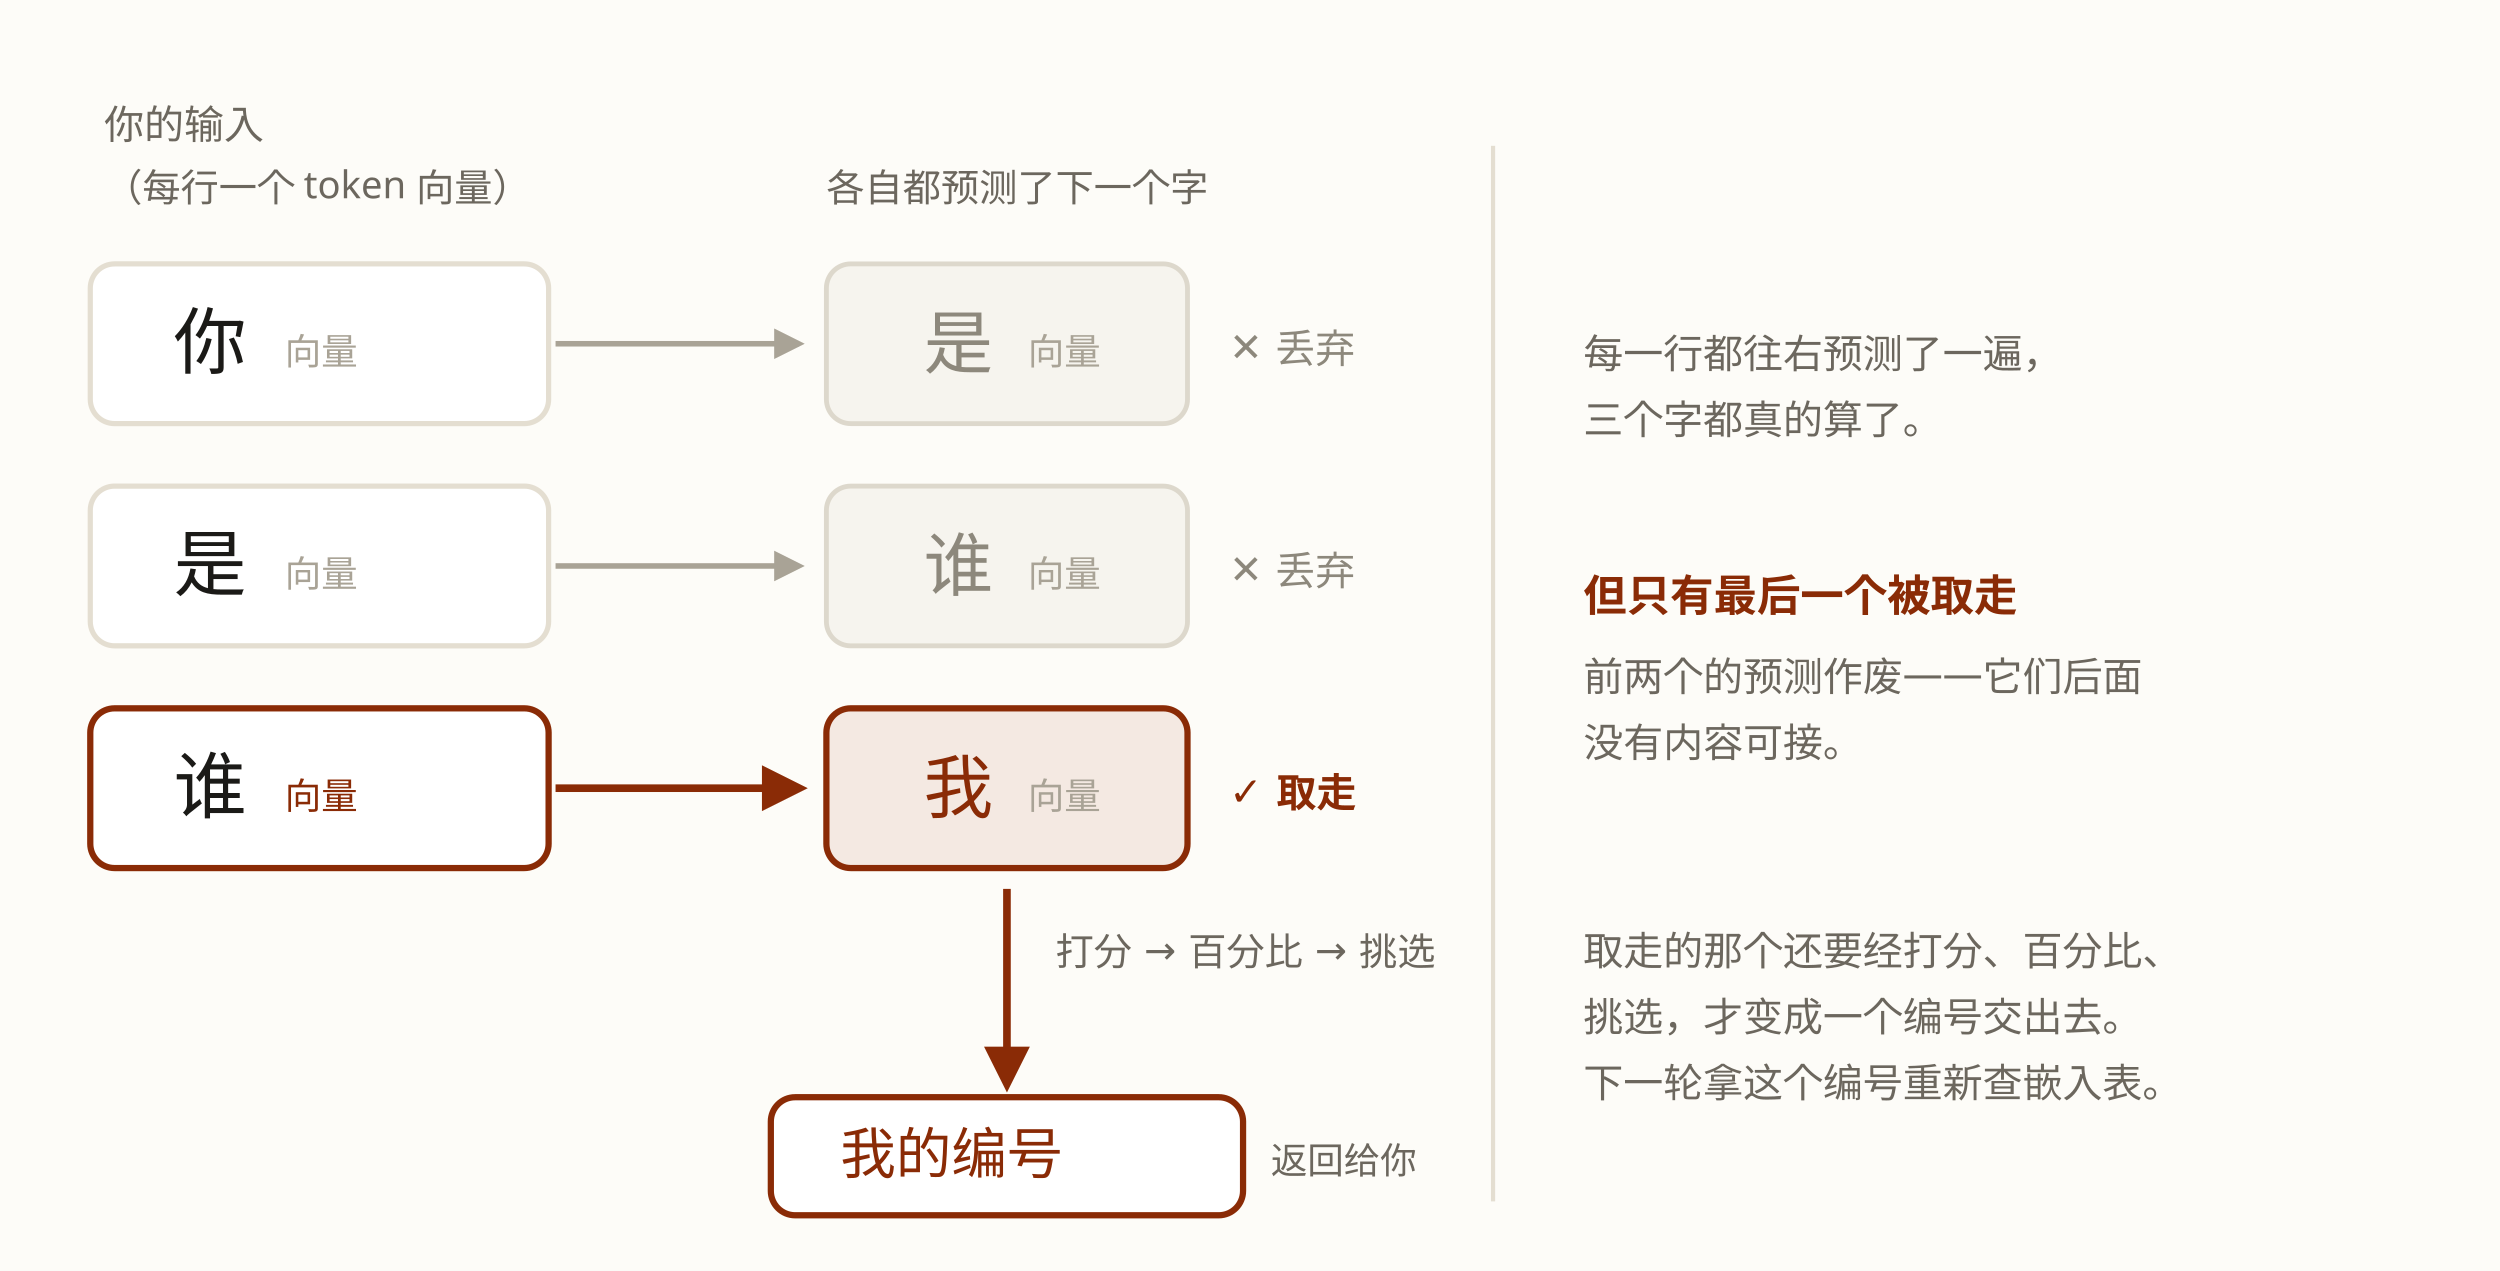
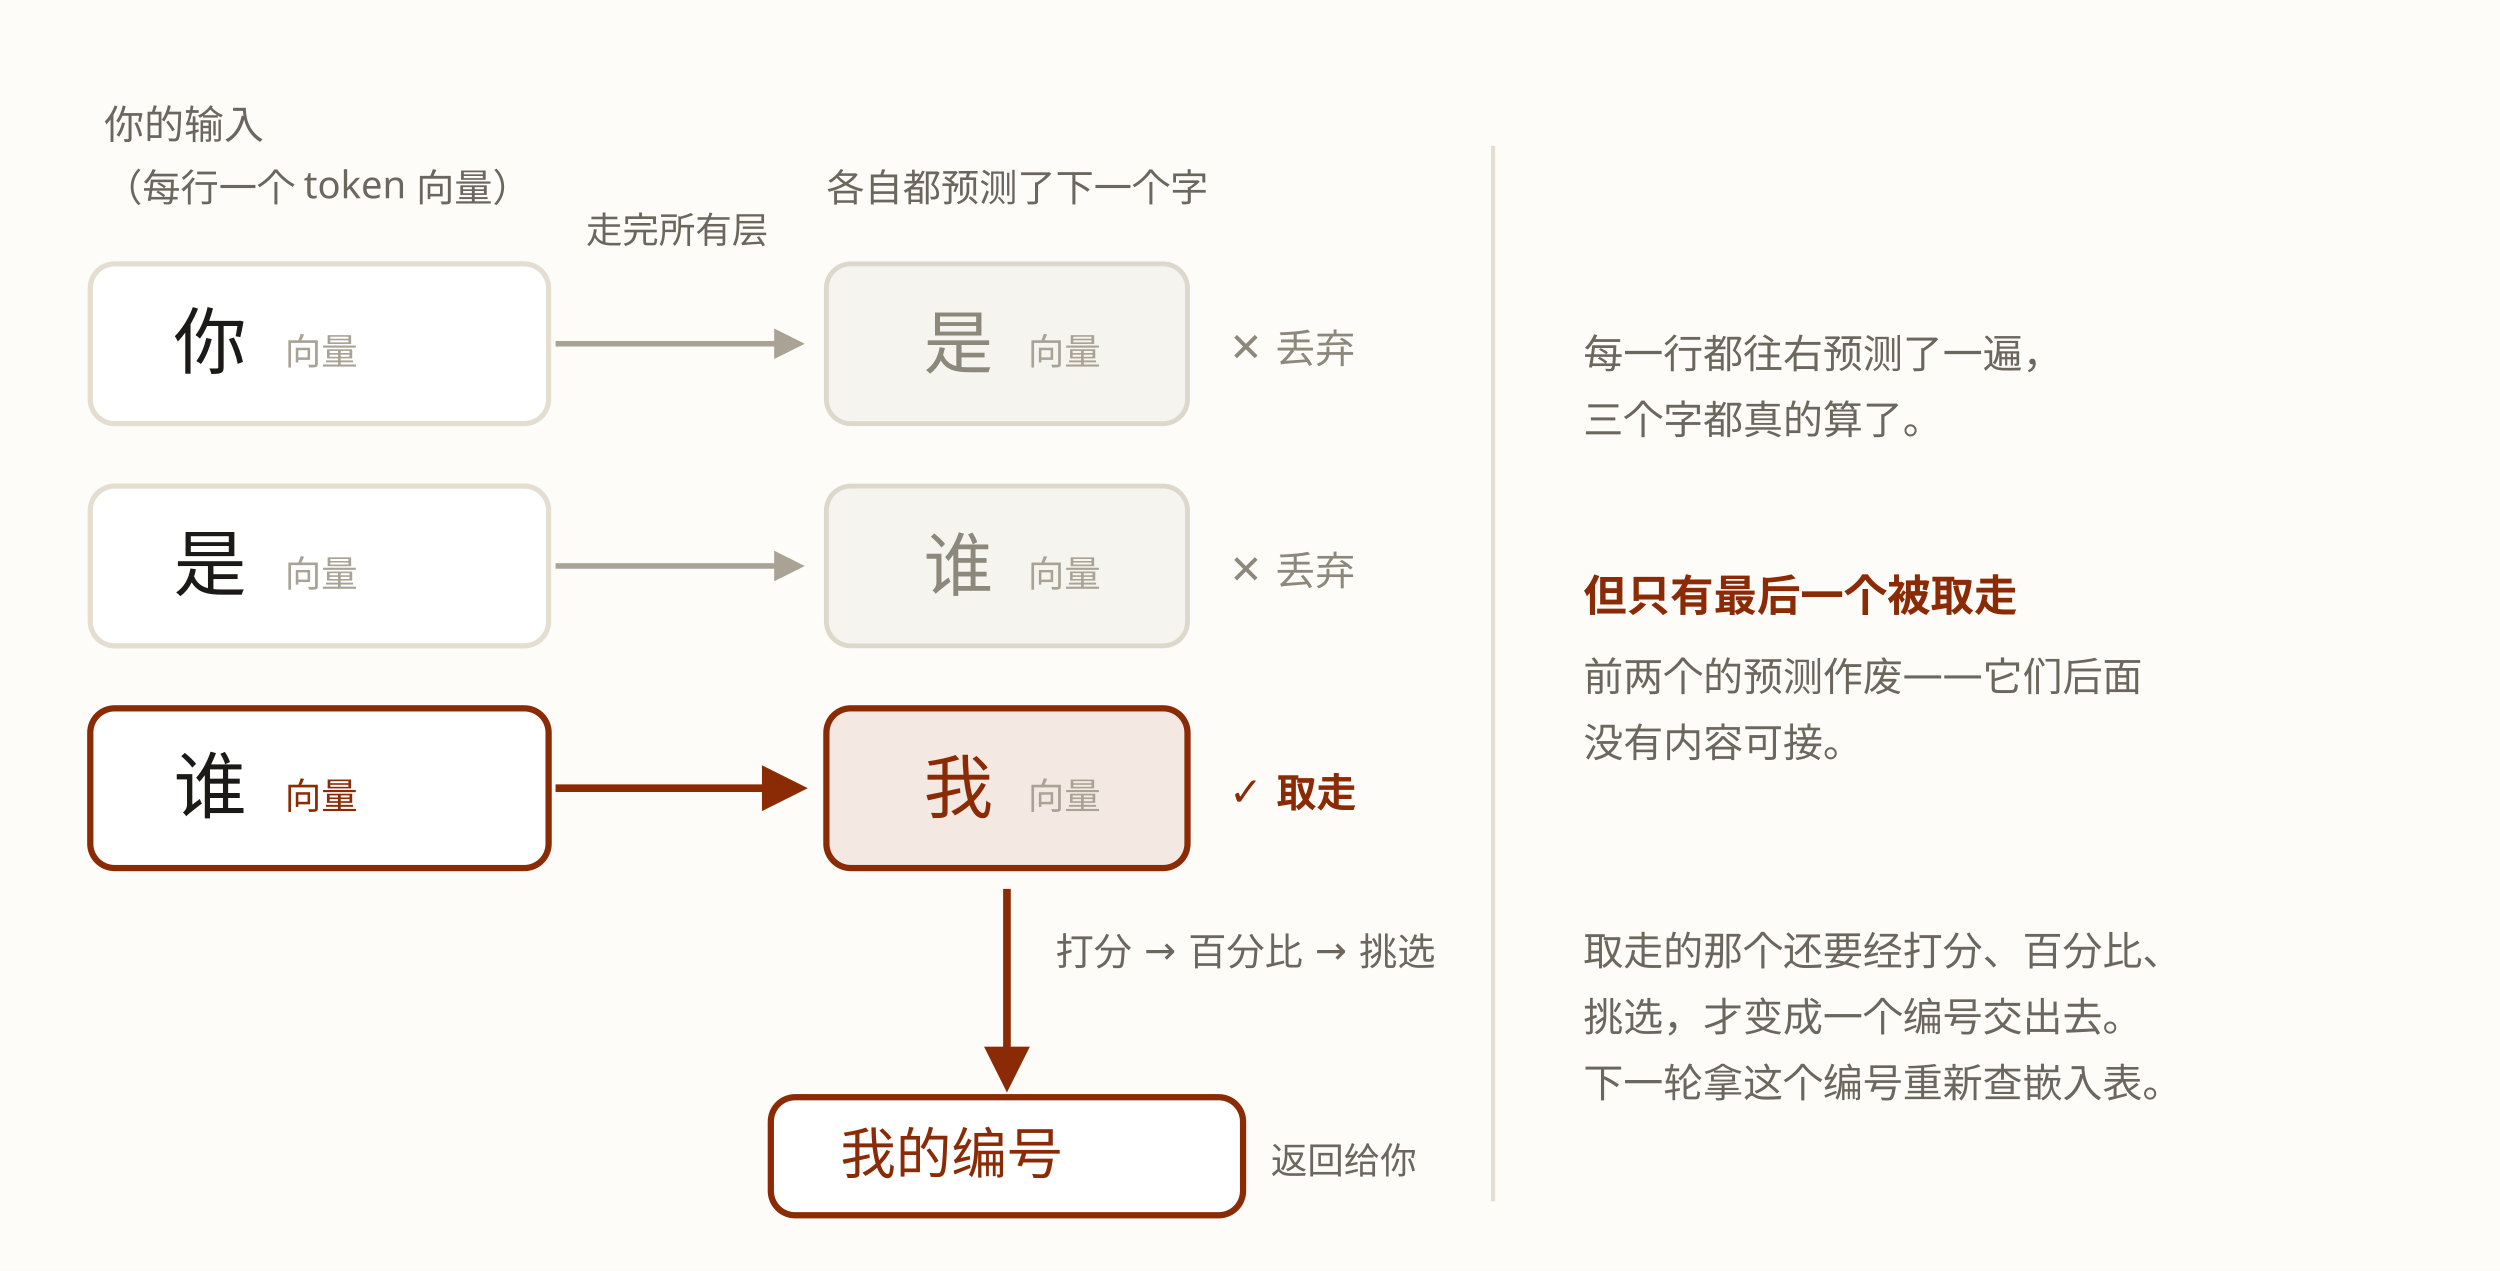
<svg xmlns="http://www.w3.org/2000/svg" viewBox="0 0 720 366" width="720" height="366" role="img" aria-label="每个 token 都往右预测下一个字：你的输入是三个 token 向量，各自都预测了一遍，只有最后一个的预测被取走，再经打分、百分比、挑选，变成一个编号返回给你">
  <rect x="0" y="0" width="720" height="366" fill="#fdfcf8" />
  <defs>
    <marker id="arGrey" viewBox="0 0 10 10" refX="8" refY="5" markerWidth="6" markerHeight="6" orient="auto">
      <path d="M0,0 L10,5 L0,10 z" fill="#6c675e" />
    </marker>
    <marker id="arDim" viewBox="0 0 10 10" refX="8" refY="5" markerWidth="5.5" markerHeight="5.5" orient="auto">
      <path d="M0,0 L10,5 L0,10 z" fill="#a9a396" />
    </marker>
    <marker id="ar" viewBox="0 0 10 10" refX="8" refY="5" markerWidth="6" markerHeight="6" orient="auto">
      <path d="M0,0 L10,5 L0,10 z" fill="#8a2b06" />
    </marker>
  </defs>
  <text x="30" y="40" font-family="sans-serif" font-size="11.5" fill="#6c675e">你的输入</text>
  <text x="30" y="58" font-family="sans-serif" font-size="11" fill="#6c675e">（每行一个 token 向量）</text>
  <rect x="26" y="76" width="132" height="46" rx="7" fill="#fff" stroke="#e4ded1" stroke-width="1.5" />
  <text x="50" y="106" font-family="serif" font-size="21" fill="#1b1a17">你</text>
  <text x="82" y="105" font-family="sans-serif" font-size="10.5" fill="#a9a396">向量</text>
  <rect x="26" y="140" width="132" height="46" rx="7" fill="#fff" stroke="#e4ded1" stroke-width="1.5" />
  <text x="50" y="170" font-family="serif" font-size="21" fill="#1b1a17">是</text>
  <text x="82" y="169" font-family="sans-serif" font-size="10.5" fill="#a9a396">向量</text>
  <rect x="26" y="204" width="132" height="46" rx="7" fill="#fff" stroke="#8a2b06" stroke-width="1.8" />
  <text x="50" y="234" font-family="serif" font-size="21" fill="#1b1a17">谁</text>
  <text x="82" y="233" font-family="sans-serif" font-size="10.5" fill="#8a2b06">向量</text>
+   <text x="195" y="70" font-family="sans-serif" font-size="10.5" fill="#6c675e" text-anchor="middle">走完所有层</text>
  <line x1="160" y1="99" x2="230" y2="99" stroke="#a9a396" stroke-width="1.6" marker-end="url(#arDim)" />
  <line x1="160" y1="163" x2="230" y2="163" stroke="#a9a396" stroke-width="1.6" marker-end="url(#arDim)" />
  <line x1="160" y1="227" x2="230" y2="227" stroke="#8a2b06" stroke-width="2.2" marker-end="url(#ar)" />
  <text x="238" y="58" font-family="sans-serif" font-size="11" fill="#6c675e">各自都预测了下一个字</text>
  <rect x="238" y="76" width="104" height="46" rx="7" fill="#f6f4ee" stroke="#ddd8cc" stroke-width="1.4" />
  <text x="266" y="106" font-family="serif" font-size="20" fill="#8d887c">是</text>
  <text x="296" y="105" font-family="sans-serif" font-size="10.5" fill="#a9a396">向量</text>
  <rect x="238" y="140" width="104" height="46" rx="7" fill="#f6f4ee" stroke="#ddd8cc" stroke-width="1.4" />
  <text x="266" y="170" font-family="serif" font-size="20" fill="#8d887c">谁</text>
  <text x="296" y="169" font-family="sans-serif" font-size="10.5" fill="#a9a396">向量</text>
  <rect x="238" y="204" width="104" height="46" rx="7" fill="#f4e9e2" stroke="#8a2b06" stroke-width="1.8" />
  <text x="266" y="234" font-family="serif" font-size="20" fill="#8a2b06">我</text>
  <text x="296" y="233" font-family="sans-serif" font-size="10.5" fill="#a9a396">向量</text>
  <text x="354" y="104" font-family="sans-serif" font-size="11.5" fill="#8d887c">✕ 丢弃</text>
  <text x="354" y="168" font-family="sans-serif" font-size="11.5" fill="#8d887c">✕ 丢弃</text>
  <text x="354" y="232" font-family="sans-serif" font-size="11.5" fill="#8a2b06" font-weight="600">✓ 取走</text>
  <line x1="290" y1="256" x2="290" y2="312" stroke="#8a2b06" stroke-width="2.2" marker-end="url(#ar)" />
  <text x="304" y="278" font-family="sans-serif" font-size="11" fill="#6c675e">打分 → 百分比 → 挑选</text>
  <rect x="222" y="316" width="136" height="34" rx="7" fill="#fff" stroke="#8a2b06" stroke-width="1.8" />
  <text x="242" y="338" font-family="serif" font-size="16" fill="#8a2b06">我的编号</text>
  <text x="366" y="338" font-family="sans-serif" font-size="10.5" fill="#6c675e">返回给你</text>
  <line x1="430" y1="42" x2="430" y2="346" stroke="#e4ded1" stroke-width="1.2" />
  <text x="456" y="106" font-family="sans-serif" font-size="11.5" fill="#6c675e">每一行都往右预测了一遍，</text>
  <text x="456" y="125" font-family="sans-serif" font-size="11.5" fill="#6c675e">三个字都真的算了。</text>
  <text x="456" y="176" font-family="sans-serif" font-size="12.5" fill="#8a2b06" font-weight="600">但只有最后一个被取走</text>
  <text x="456" y="199" font-family="sans-serif" font-size="11.5" fill="#6c675e">前两个的预测作废——它们后面</text>
  <text x="456" y="218" font-family="sans-serif" font-size="11.5" fill="#6c675e">没有内容可接。</text>
  <text x="456" y="278" font-family="sans-serif" font-size="11.5" fill="#6c675e">取走的那个还要经打分、百分比、</text>
  <text x="456" y="297" font-family="sans-serif" font-size="11.5" fill="#6c675e">挑选，才变成一个编号交出去。</text>
  <text x="456" y="316" font-family="sans-serif" font-size="11.5" fill="#6c675e">下一轮拿这个编号重新查嵌入表。</text>
</svg>
